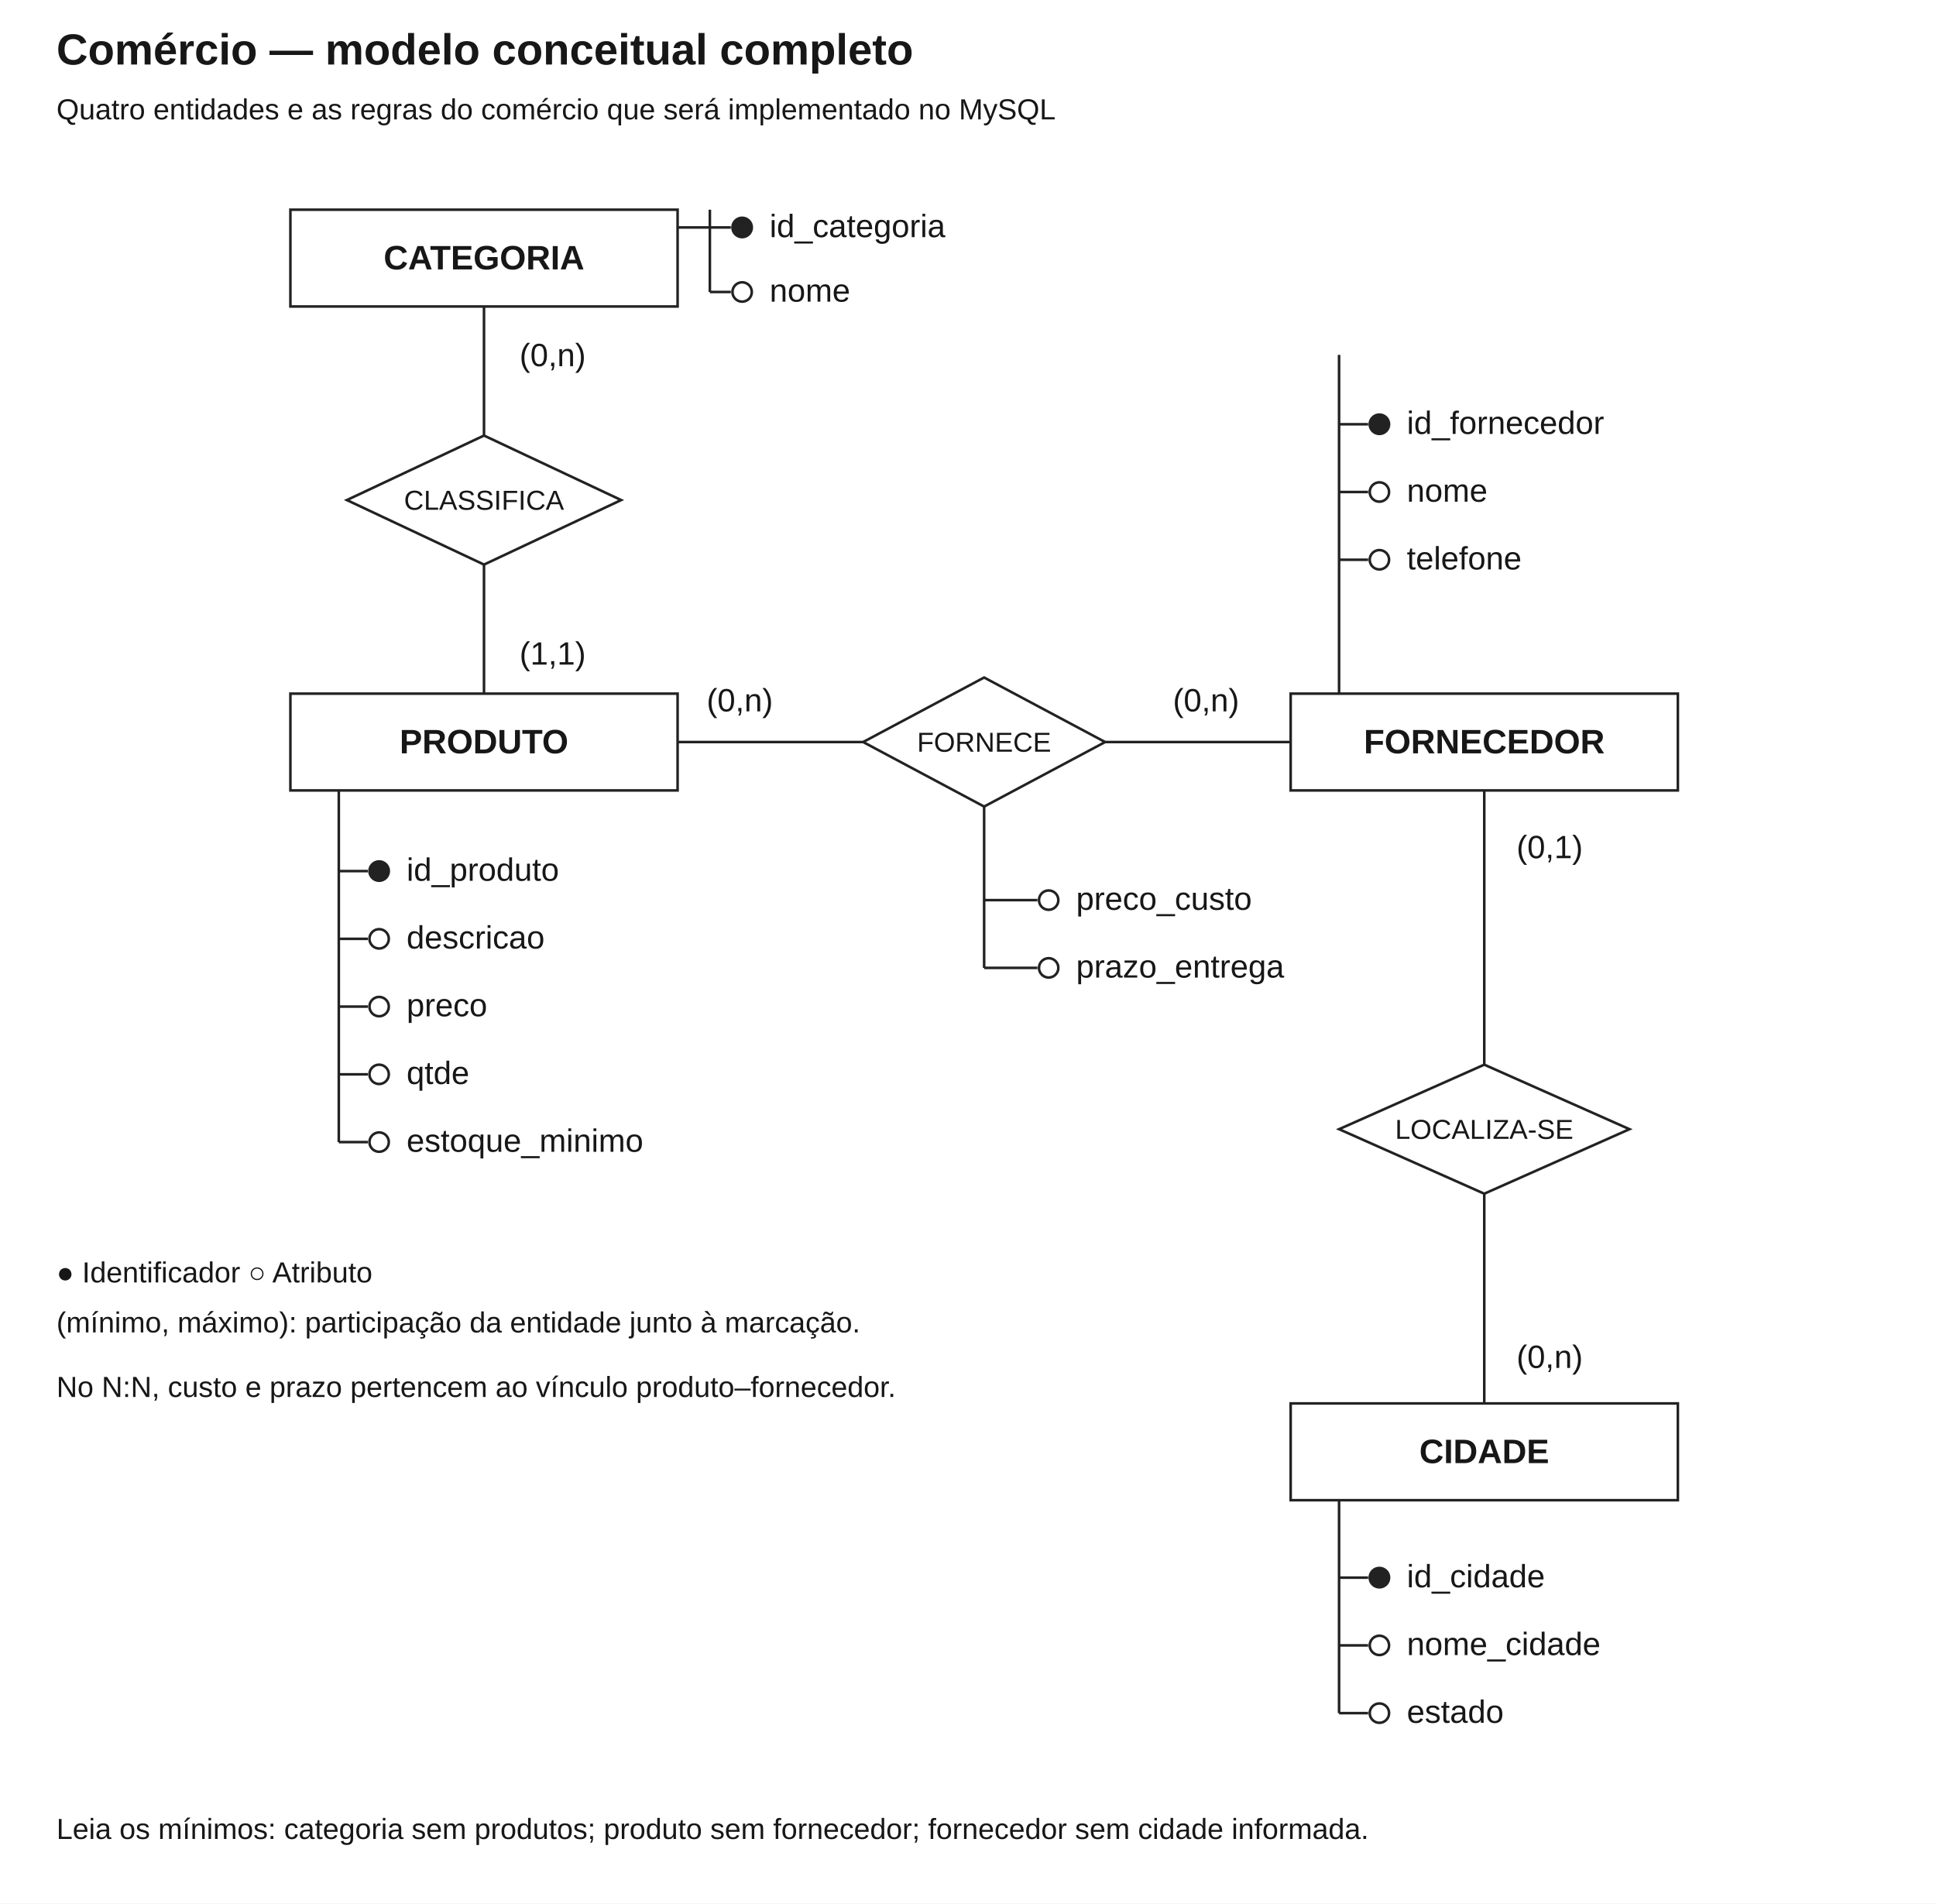
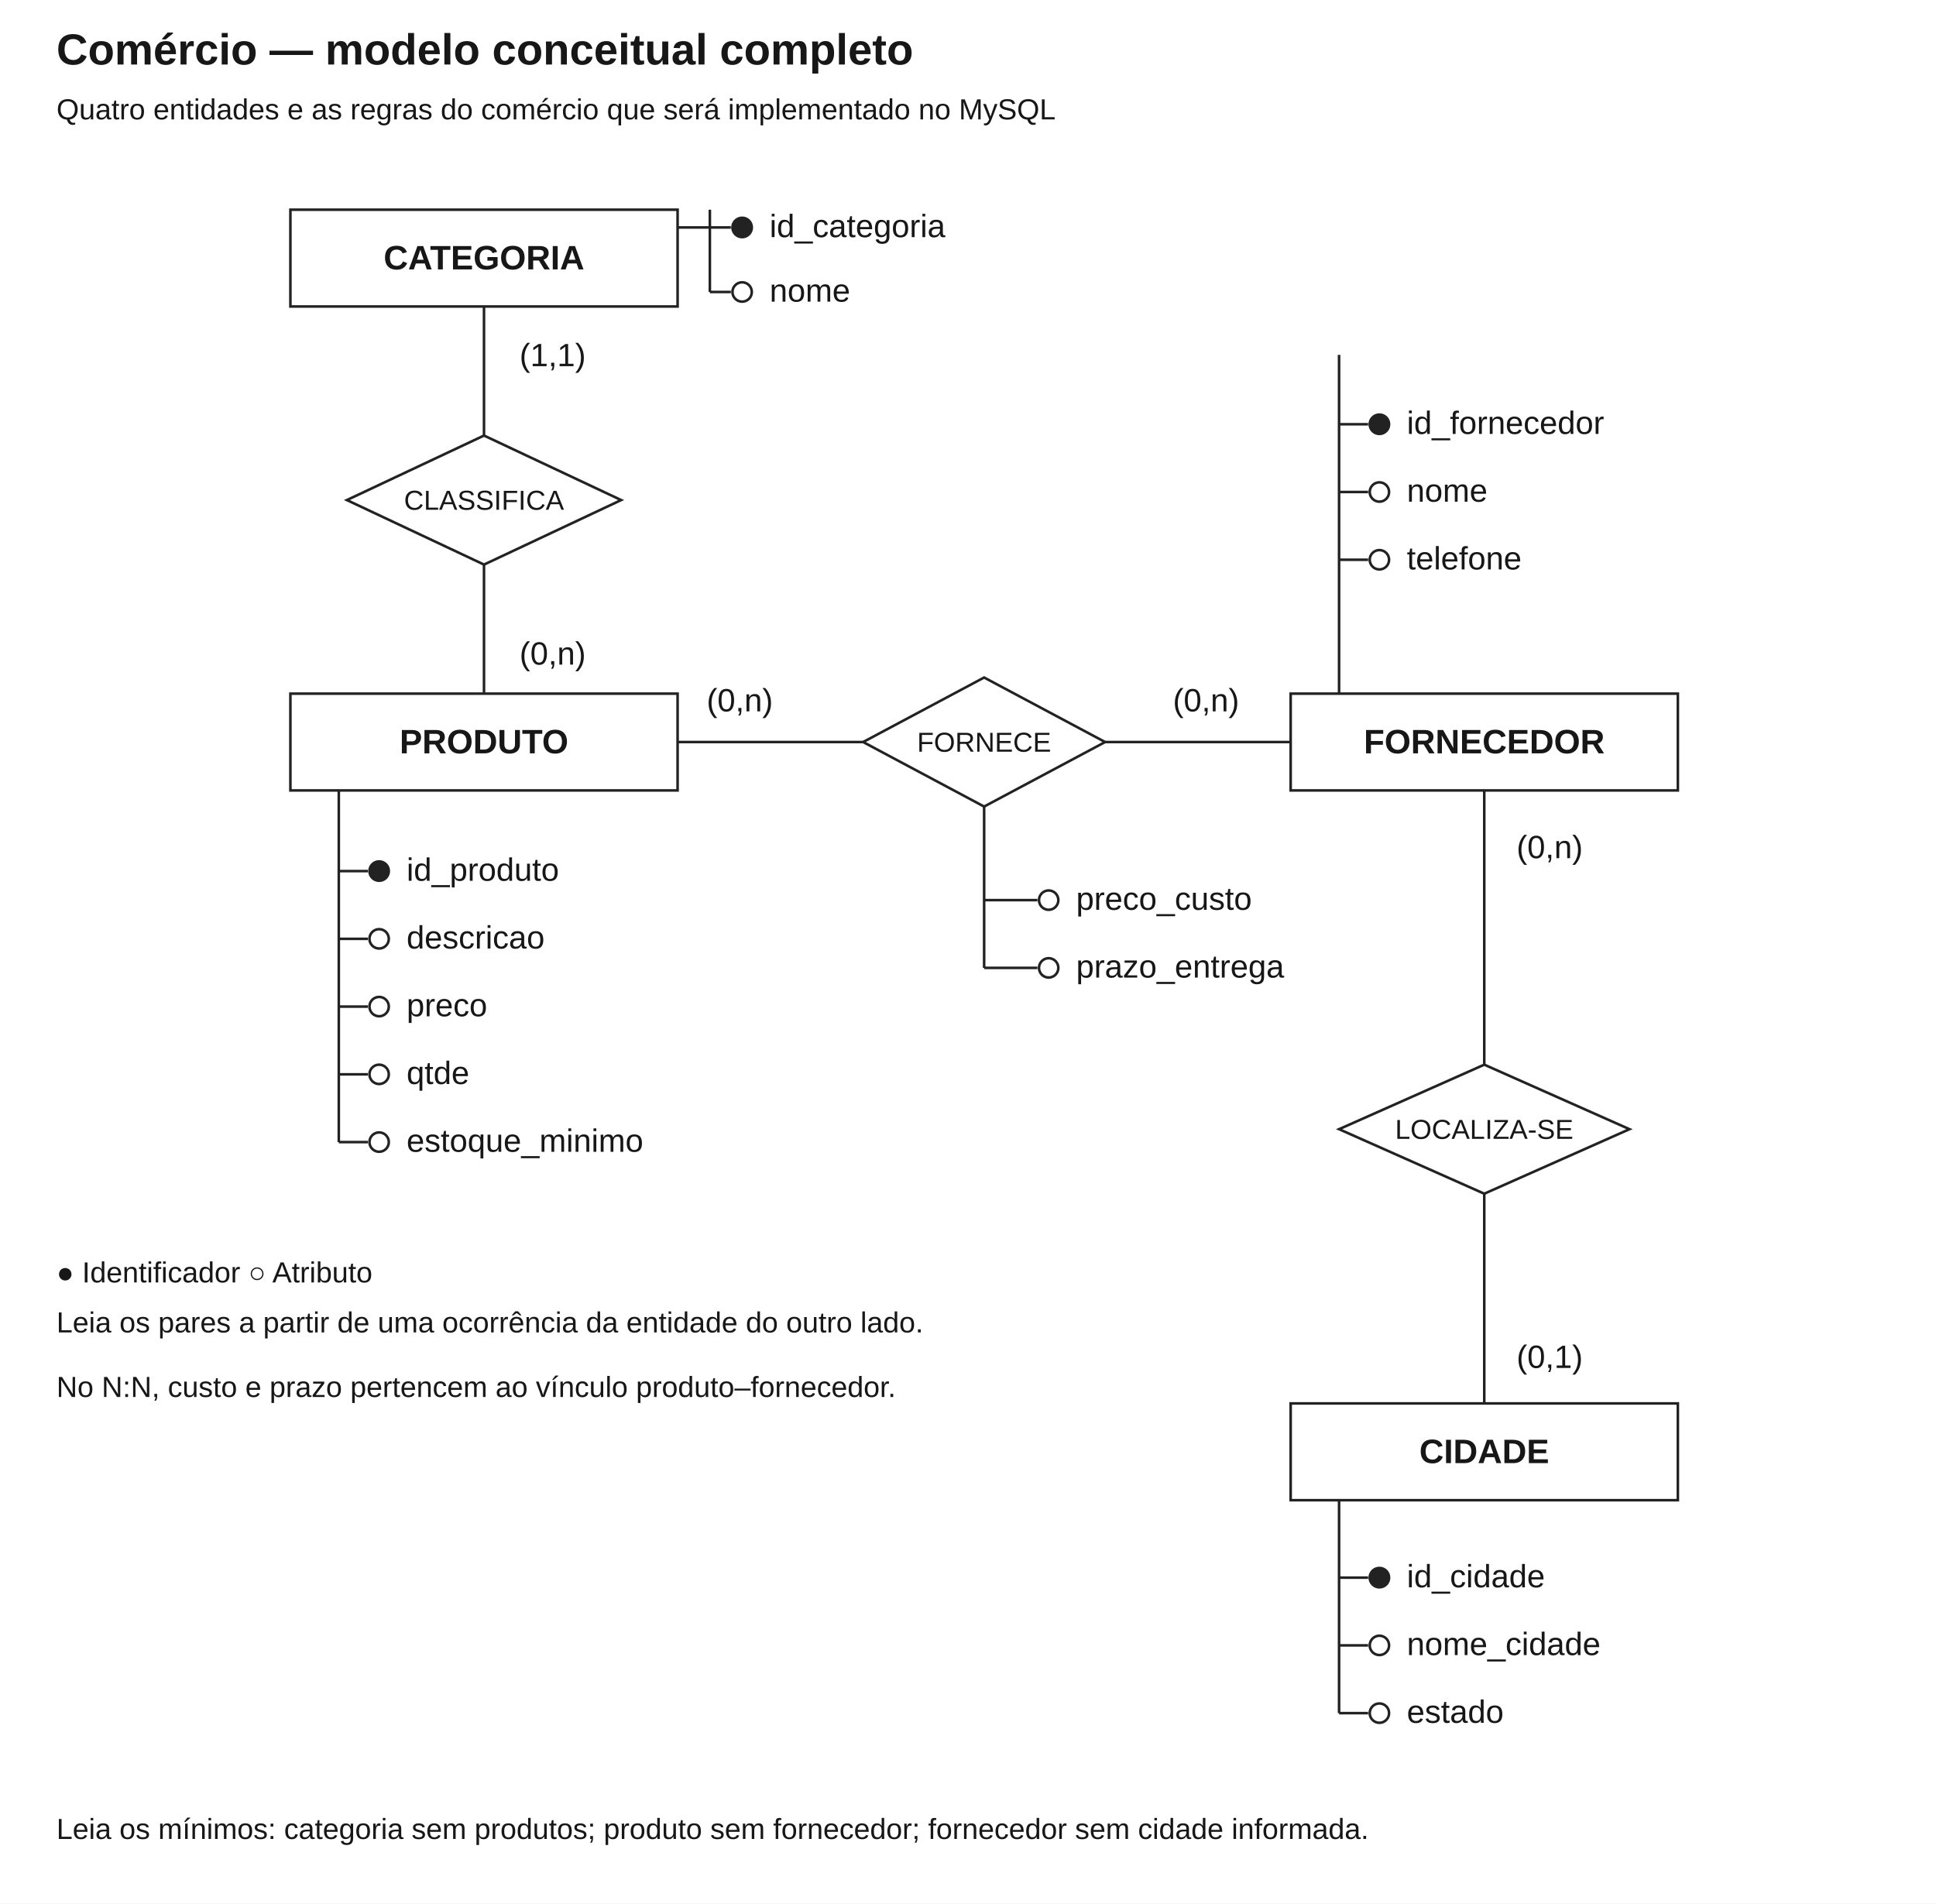
<svg xmlns="http://www.w3.org/2000/svg" width="1200" height="1180" viewBox="0 0 1200 1180" role="img" aria-labelledby="title desc">
  <defs>
    <style>text{font-family:Arial,sans-serif;fill:#171717;font-size:20px} .heading{font-size:27px;font-weight:bold} .entity{font-weight:bold;font-size:21px} .relation{font-size:17px} .field{font-size:20px} .small{font-size:18px} .box{fill:white;stroke:#222;stroke-width:1.6} .edge{fill:none;stroke:#222;stroke-width:1.6} .header{fill:#c2ddc1;stroke:#222;stroke-width:1.6}</style>
    <g id="pk" fill="#f5d673" stroke="#785c0c" stroke-width="1.2">
      <circle cx="6" cy="6" r="5" />
      <circle cx="6" cy="6" r="1.6" fill="white" />
      <path d="M9 9 L17 17 L21 13 L18 10 L16 12 L13 9 Z" />
    </g>
    <g id="fk" fill="#c8c8c8" stroke="#555" stroke-width="1.2">
      <circle cx="6" cy="6" r="5" />
      <circle cx="6" cy="6" r="1.6" fill="white" />
      <path d="M9 9 L17 17 L21 13 L18 10 L16 12 L13 9 Z" />
    </g>
  </defs>
  <rect width="1200" height="1180" fill="white" />
  <text x="35" y="40" class="heading" text-anchor="start">Comércio — modelo conceitual completo</text>
  <text x="35" y="74" class="small" text-anchor="start">Quatro entidades e as regras do comércio que será implementado no MySQL</text>
  <rect class="box" x="180" y="130" width="240" height="60" />
  <text x="300.0" y="167" class="entity" text-anchor="middle">CATEGORIA</text>
  <rect class="box" x="180" y="430" width="240" height="60" />
  <text x="300.0" y="467" class="entity" text-anchor="middle">PRODUTO</text>
  <rect class="box" x="800" y="430" width="240" height="60" />
  <text x="920.0" y="467" class="entity" text-anchor="middle">FORNECEDOR</text>
  <rect class="box" x="800" y="870" width="240" height="60" />
  <text x="920.0" y="907" class="entity" text-anchor="middle">CIDADE</text>
  <path class="edge" d="M300 190 V270 M300 350 V430" />
  <polygon class="box" points="300,270 385,310 300,350 215,310" />
  <text x="300" y="316" class="relation" text-anchor="middle">CLASSIFICA</text>
-   <text x="322" y="227" class="" text-anchor="start">(0,n)</text>
-   <text x="322" y="412" class="" text-anchor="start">(1,1)</text>
+   <text x="322" y="227" class="" text-anchor="start">(1,1)</text>
+   <text x="322" y="412" class="" text-anchor="start">(0,n)</text>
  <path class="edge" d="M420 460 H535 M685 460 H800" />
  <polygon class="box" points="610,420 685,460 610,500 535,460" />
  <text x="610" y="466" class="relation" text-anchor="middle">FORNECE</text>
  <text x="438" y="441" class="" text-anchor="start">(0,n)</text>
  <text x="727" y="441" class="" text-anchor="start">(0,n)</text>
  <path class="edge" d="M920 490 V660 M920 740 V870" />
  <polygon class="box" points="920,660 1010,700 920,740 830,700" />
  <text x="920" y="706" class="relation" text-anchor="middle">LOCALIZA-SE</text>
-   <text x="940" y="532" class="" text-anchor="start">(0,1)</text>
-   <text x="940" y="848" class="" text-anchor="start">(0,n)</text>
+   <text x="940" y="532" class="" text-anchor="start">(0,n)</text>
+   <text x="940" y="848" class="" text-anchor="start">(0,1)</text>
  <path class="edge" d="M440 130 V181" />
  <path class="edge" d="M440 141 H453" />
  <circle cx="460" cy="141" r="6" fill="#222" stroke="#222" stroke-width="1.6" />
  <text x="477" y="147" class="field" text-anchor="start">id_categoria</text>
  <path class="edge" d="M440 181 H453" />
  <circle cx="460" cy="181" r="6" fill="white" stroke="#222" stroke-width="1.6" />
  <text x="477" y="187" class="field" text-anchor="start">nome</text>
  <path class="edge" d="M420 141 H440" />
  <path class="edge" d="M210 490 V708" />
  <path class="edge" d="M210 540 H228" />
  <circle cx="235" cy="540" r="6" fill="#222" stroke="#222" stroke-width="1.6" />
  <text x="252" y="546" class="field" text-anchor="start">id_produto</text>
  <path class="edge" d="M210 582 H228" />
  <circle cx="235" cy="582" r="6" fill="white" stroke="#222" stroke-width="1.6" />
  <text x="252" y="588" class="field" text-anchor="start">descricao</text>
  <path class="edge" d="M210 624 H228" />
  <circle cx="235" cy="624" r="6" fill="white" stroke="#222" stroke-width="1.6" />
  <text x="252" y="630" class="field" text-anchor="start">preco</text>
  <path class="edge" d="M210 666 H228" />
  <circle cx="235" cy="666" r="6" fill="white" stroke="#222" stroke-width="1.6" />
  <text x="252" y="672" class="field" text-anchor="start">qtde</text>
  <path class="edge" d="M210 708 H228" />
  <circle cx="235" cy="708" r="6" fill="white" stroke="#222" stroke-width="1.6" />
  <text x="252" y="714" class="field" text-anchor="start">estoque_minimo</text>
  <path class="edge" d="M830 220 V347" />
  <path class="edge" d="M830 263 H848" />
  <circle cx="855" cy="263" r="6" fill="#222" stroke="#222" stroke-width="1.6" />
  <text x="872" y="269" class="field" text-anchor="start">id_fornecedor</text>
  <path class="edge" d="M830 305 H848" />
  <circle cx="855" cy="305" r="6" fill="white" stroke="#222" stroke-width="1.6" />
  <text x="872" y="311" class="field" text-anchor="start">nome</text>
  <path class="edge" d="M830 347 H848" />
  <circle cx="855" cy="347" r="6" fill="white" stroke="#222" stroke-width="1.6" />
  <text x="872" y="353" class="field" text-anchor="start">telefone</text>
  <path class="edge" d="M830 347 V430" />
  <path class="edge" d="M610 500 V600" />
  <path class="edge" d="M610 558 H643" />
  <circle cx="650" cy="558" r="6" fill="white" stroke="#222" stroke-width="1.6" />
  <text x="667" y="564" class="field" text-anchor="start">preco_custo</text>
  <path class="edge" d="M610 600 H643" />
  <circle cx="650" cy="600" r="6" fill="white" stroke="#222" stroke-width="1.6" />
  <text x="667" y="606" class="field" text-anchor="start">prazo_entrega</text>
  <path class="edge" d="M830 930 V1062" />
  <path class="edge" d="M830 978 H848" />
  <circle cx="855" cy="978" r="6" fill="#222" stroke="#222" stroke-width="1.6" />
  <text x="872" y="984" class="field" text-anchor="start">id_cidade</text>
  <path class="edge" d="M830 1020 H848" />
  <circle cx="855" cy="1020" r="6" fill="white" stroke="#222" stroke-width="1.6" />
  <text x="872" y="1026" class="field" text-anchor="start">nome_cidade</text>
  <path class="edge" d="M830 1062 H848" />
  <circle cx="855" cy="1062" r="6" fill="white" stroke="#222" stroke-width="1.6" />
  <text x="872" y="1068" class="field" text-anchor="start">estado</text>
  <text x="35" y="795" class="small" text-anchor="start">● Identificador    ○ Atributo</text>
-   <text x="35" y="826" class="small" text-anchor="start">(mínimo, máximo): participação da entidade junto à marcação.</text>
+   <text x="35" y="826" class="small" text-anchor="start">Leia os pares a partir de uma ocorrência da entidade do outro lado.</text>
  <text x="35" y="866" class="small" text-anchor="start">No N:N, custo e prazo pertencem ao vínculo produto–fornecedor.</text>
  <text x="35" y="1140" class="small" text-anchor="start">Leia os mínimos: categoria sem produtos; produto sem fornecedor; fornecedor sem cidade informada.</text>
</svg>
